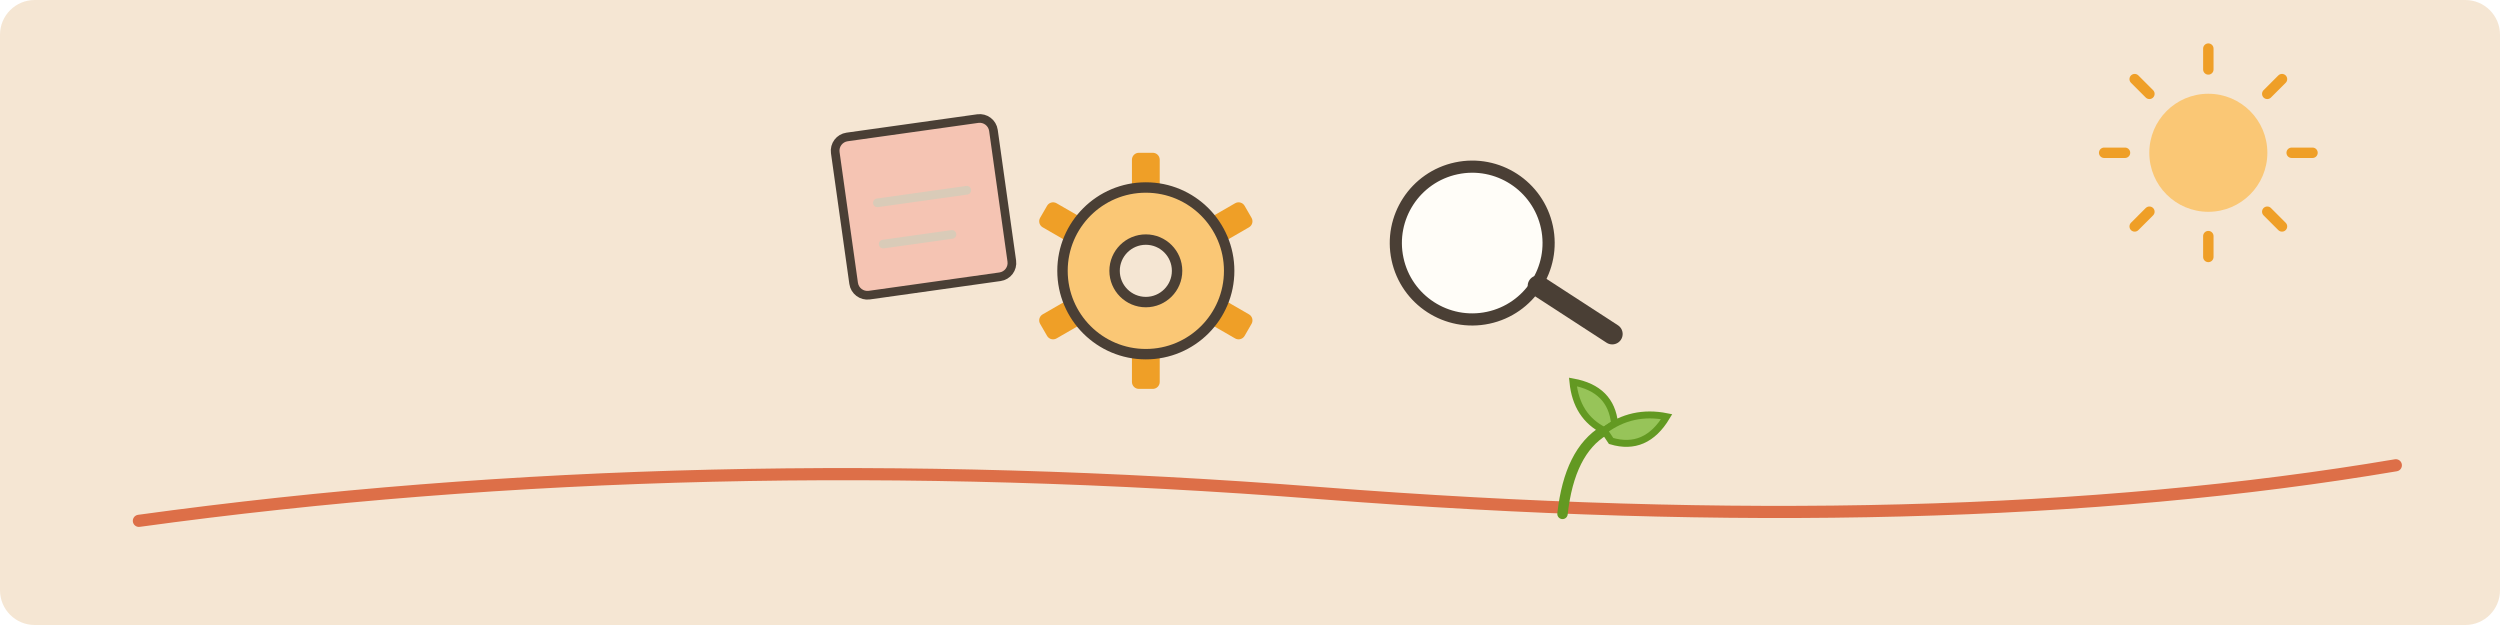
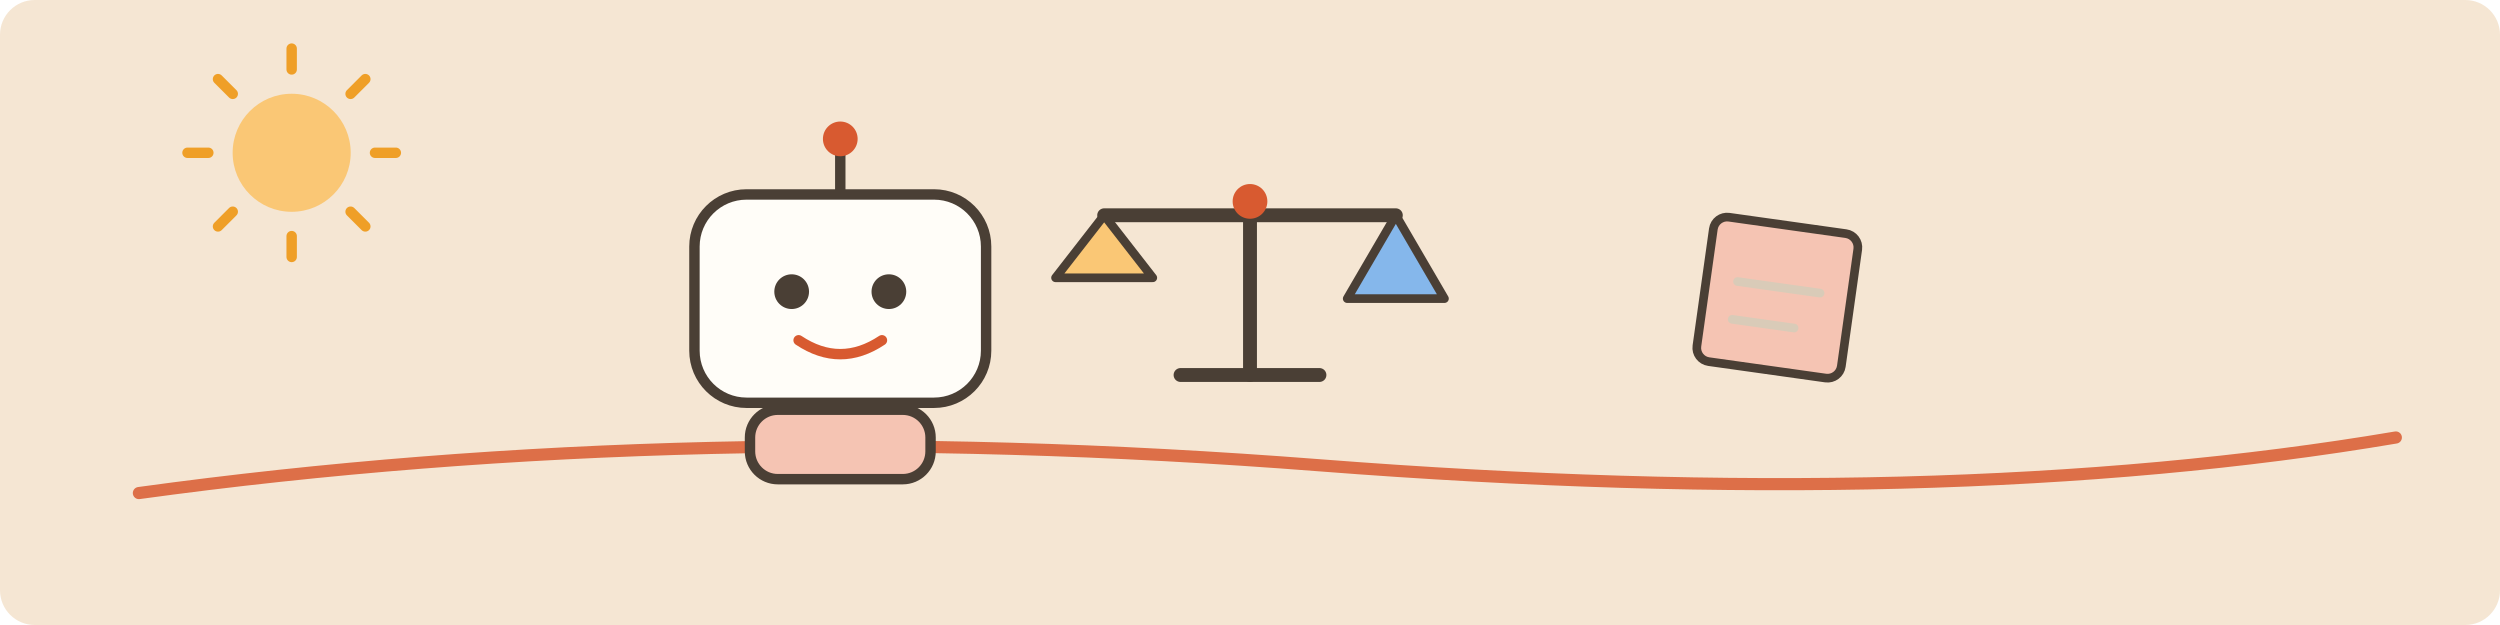
<svg xmlns="http://www.w3.org/2000/svg" width="720" height="180" viewBox="0 0 720 180" role="img" aria-hidden="true">
  <style>
.ec-bg{fill:#F5E6D3}
.ec-paper{fill:#FFFDF8}
.ec-ln{stroke:#4A3F35}
.ec-rule{stroke:#D9CBB8}
+ .ec-ink{fill:#4A3F35}
@media (prefers-color-scheme: dark){
.ec-bg{fill:#33251B}
.ec-paper{fill:#241D15}
.ec-ln{stroke:#EFE7DA}
.ec-rule{stroke:#5C5044}
+ .ec-ink{fill:#EFE7DA}
}
</style>
  <rect width="720" height="180" rx="10" class="ec-bg" />
-   <g transform="translate(636,44)">
+   <g transform="translate(84,44)">
    <circle cx="0" cy="0" r="17" fill="#FAC775" />
    <line x1="0" y1="-24" x2="0" y2="-30" stroke="#EF9F27" stroke-width="3" stroke-linecap="round" transform="rotate(0)" />
    <line x1="0" y1="-24" x2="0" y2="-30" stroke="#EF9F27" stroke-width="3" stroke-linecap="round" transform="rotate(45)" />
    <line x1="0" y1="-24" x2="0" y2="-30" stroke="#EF9F27" stroke-width="3" stroke-linecap="round" transform="rotate(90)" />
    <line x1="0" y1="-24" x2="0" y2="-30" stroke="#EF9F27" stroke-width="3" stroke-linecap="round" transform="rotate(135)" />
    <line x1="0" y1="-24" x2="0" y2="-30" stroke="#EF9F27" stroke-width="3" stroke-linecap="round" transform="rotate(180)" />
    <line x1="0" y1="-24" x2="0" y2="-30" stroke="#EF9F27" stroke-width="3" stroke-linecap="round" transform="rotate(225)" />
    <line x1="0" y1="-24" x2="0" y2="-30" stroke="#EF9F27" stroke-width="3" stroke-linecap="round" transform="rotate(270)" />
    <line x1="0" y1="-24" x2="0" y2="-30" stroke="#EF9F27" stroke-width="3" stroke-linecap="round" transform="rotate(315)" />
  </g>
-   <path d="M40 150 Q200 128 380 142 T690 134" fill="none" stroke="#D85A30" stroke-width="3.5" stroke-linecap="round" opacity="0.85" />
-   <g transform="translate(330,78)">
-     <rect x="-4" y="-34" width="8" height="12" rx="2" fill="#EF9F27" transform="rotate(0)" />
-     <rect x="-4" y="-34" width="8" height="12" rx="2" fill="#EF9F27" transform="rotate(60)" />
-     <rect x="-4" y="-34" width="8" height="12" rx="2" fill="#EF9F27" transform="rotate(120)" />
-     <rect x="-4" y="-34" width="8" height="12" rx="2" fill="#EF9F27" transform="rotate(180)" />
-     <rect x="-4" y="-34" width="8" height="12" rx="2" fill="#EF9F27" transform="rotate(240)" />
-     <rect x="-4" y="-34" width="8" height="12" rx="2" fill="#EF9F27" transform="rotate(300)" />
-     <circle cx="0" cy="0" r="24" fill="#FAC775" class="ec-ln" stroke-width="3" />
-     <circle cx="0" cy="0" r="9" class="ec-bg ec-ln" stroke-width="3" />
+   <path d="M40 142 Q200 120 380 134 T690 126" fill="none" stroke="#D85A30" stroke-width="3.5" stroke-linecap="round" opacity="0.85" />
+   <g transform="translate(360,62)">
+     <line x1="0" y1="0" x2="0" y2="46" class="ec-ln" stroke-width="4" stroke-linecap="round" />
+     <line x1="-42" y1="0" x2="42" y2="0" class="ec-ln" stroke-width="4" stroke-linecap="round" />
+     <path d="M-56 18 h28 l-14 -18 Z" fill="#FAC775" class="ec-ln" stroke-width="2.5" stroke-linejoin="round" />
+     <path d="M28 24 h28 l-14 -24 Z" fill="#85B7EB" class="ec-ln" stroke-width="2.5" stroke-linejoin="round" />
+     <circle cx="0" cy="-4" r="5" fill="#D85A30" />
+     <path d="M-20 46 h40" class="ec-ln" stroke-width="4" stroke-linecap="round" />
  </g>
-   <g transform="translate(424,70) rotate(-12)">
-     <circle cx="0" cy="0" r="22" class="ec-paper ec-ln" stroke-width="3.5" />
-     <line x1="16" y1="16" x2="34" y2="34" class="ec-ln" stroke-width="6" stroke-linecap="round" />
+   <g transform="translate(200,56)">
+     <line x1="42" y1="0" x2="42" y2="-12" class="ec-ln" stroke-width="3" stroke-linecap="round" />
+     <circle cx="42" cy="-16" r="5" fill="#D85A30" />
+     <rect width="84" height="60" rx="15" class="ec-paper ec-ln" stroke-width="3" />
+     <circle cx="28" cy="28" r="5" class="ec-ink" />
+     <circle cx="56" cy="28" r="5" class="ec-ink" />
+     <path d="M30 42 Q42 50 54 42" fill="none" stroke="#D85A30" stroke-width="3" stroke-linecap="round" />
+     <rect x="16" y="62" width="52" height="20" rx="8" fill="#F5C4B3" class="ec-ln" stroke-width="3" />
  </g>
-   <g transform="translate(240,40) rotate(-8)">
-     <rect width="46" height="46" rx="4" fill="#F5C4B3" class="ec-ln" stroke-width="2.5" />
-     <line x1="10" y1="20" x2="36" y2="20" class="ec-rule" stroke-width="2.5" stroke-linecap="round" />
-     <line x1="10" y1="32" x2="30" y2="32" class="ec-rule" stroke-width="2.5" stroke-linecap="round" />
-   </g>
-   <g transform="translate(450,148)">
-     <path d="M0 0 Q2 -18 12 -24" fill="none" stroke="#639922" stroke-width="3" stroke-linecap="round" />
-     <path d="M12 -24 Q4 -28 3 -38 Q14 -36 15 -26 Z" fill="#97C459" stroke="#639922" stroke-width="2" />
-     <path d="M12 -24 Q20 -30 30 -28 Q24 -18 14 -21 Z" fill="#97C459" stroke="#639922" stroke-width="2" />
+   <g transform="translate(494,62) rotate(8)">
+     <rect width="42" height="42" rx="4" fill="#F5C4B3" class="ec-ln" stroke-width="2.5" />
+     <line x1="9" y1="18" x2="33" y2="18" class="ec-rule" stroke-width="2.5" stroke-linecap="round" />
+     <line x1="9" y1="29" x2="27" y2="29" class="ec-rule" stroke-width="2.5" stroke-linecap="round" />
  </g>
</svg>
